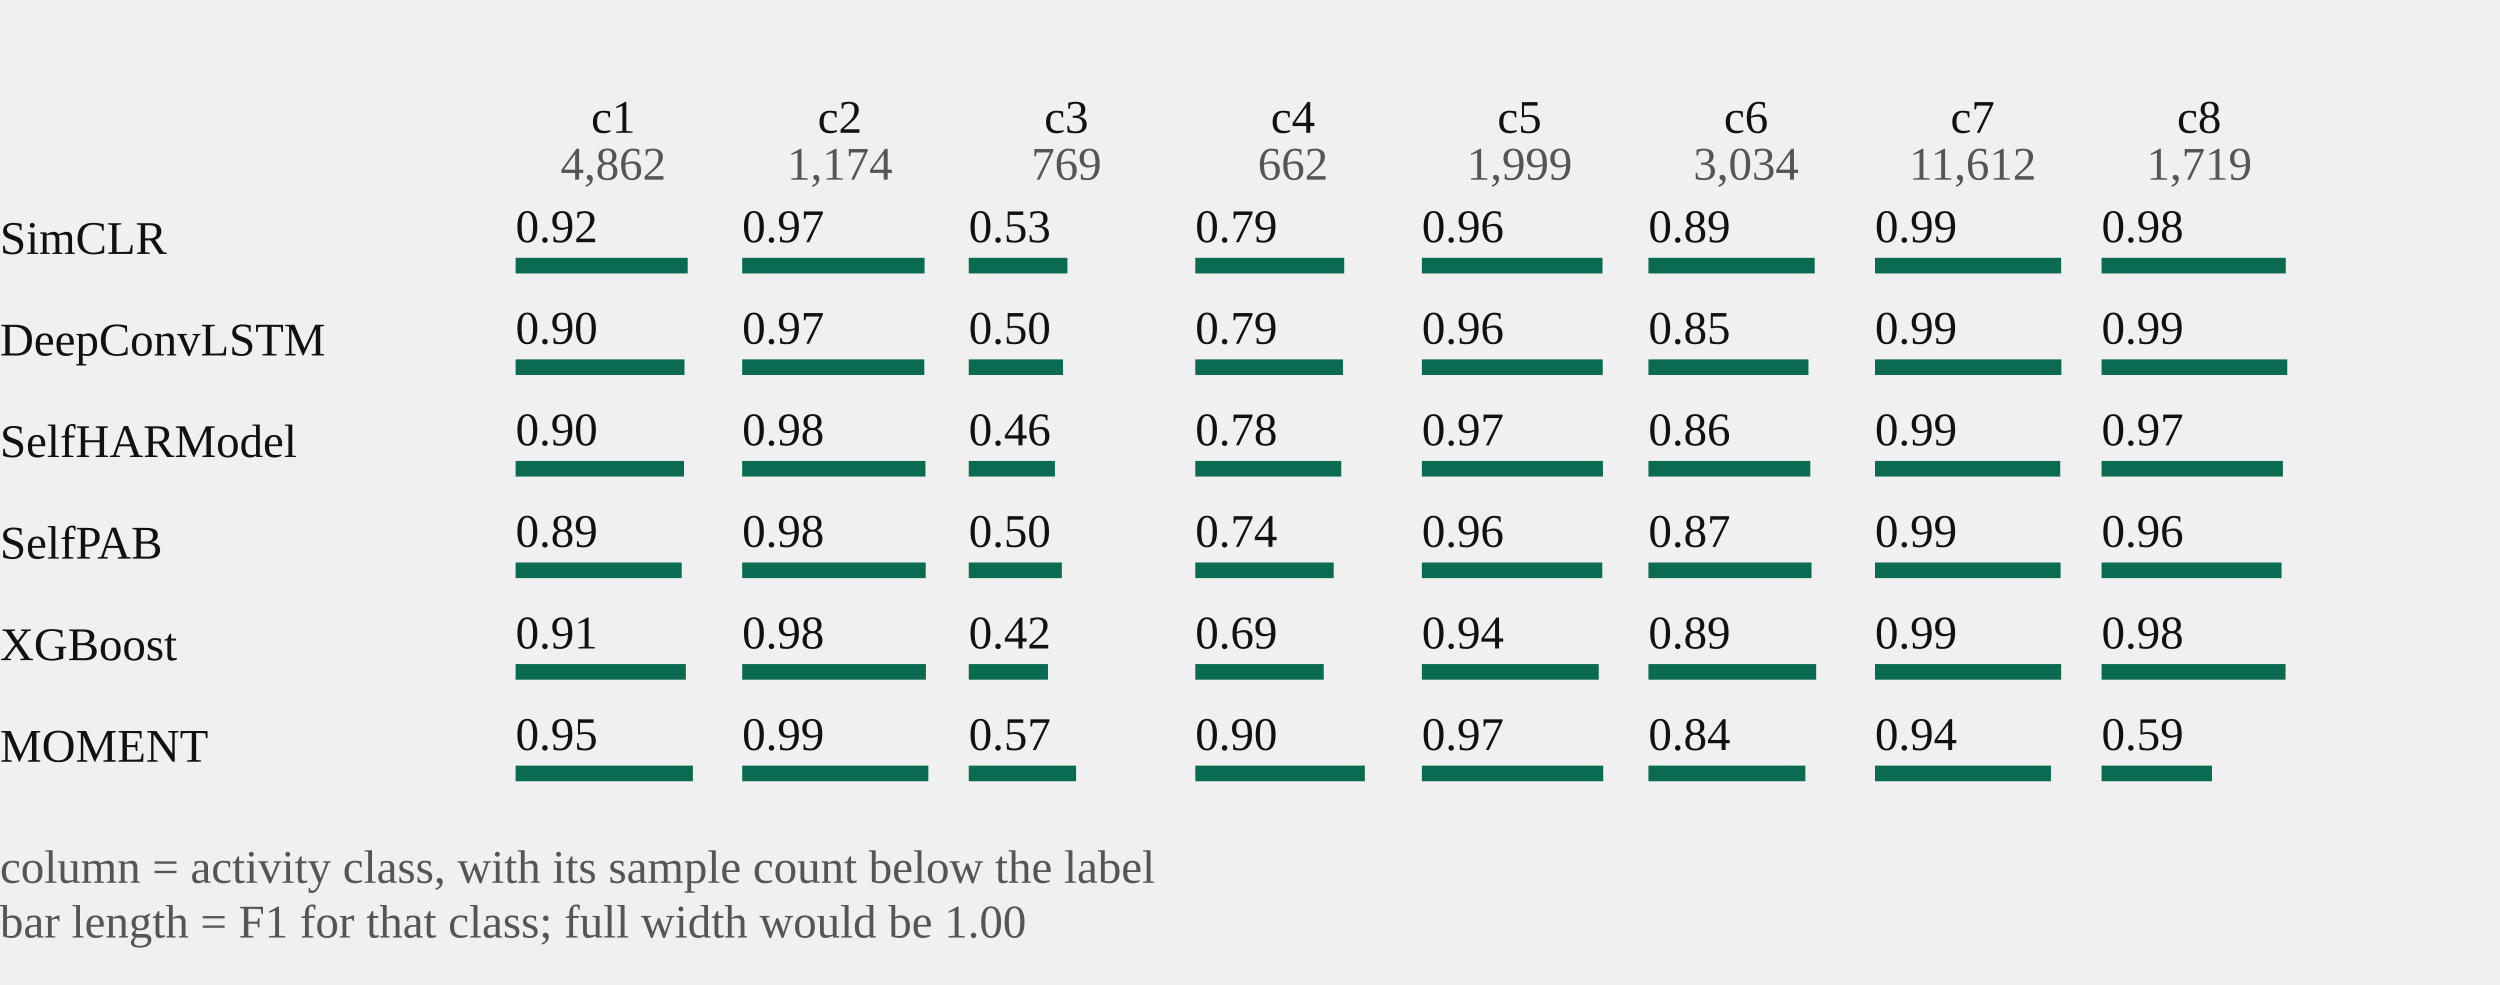
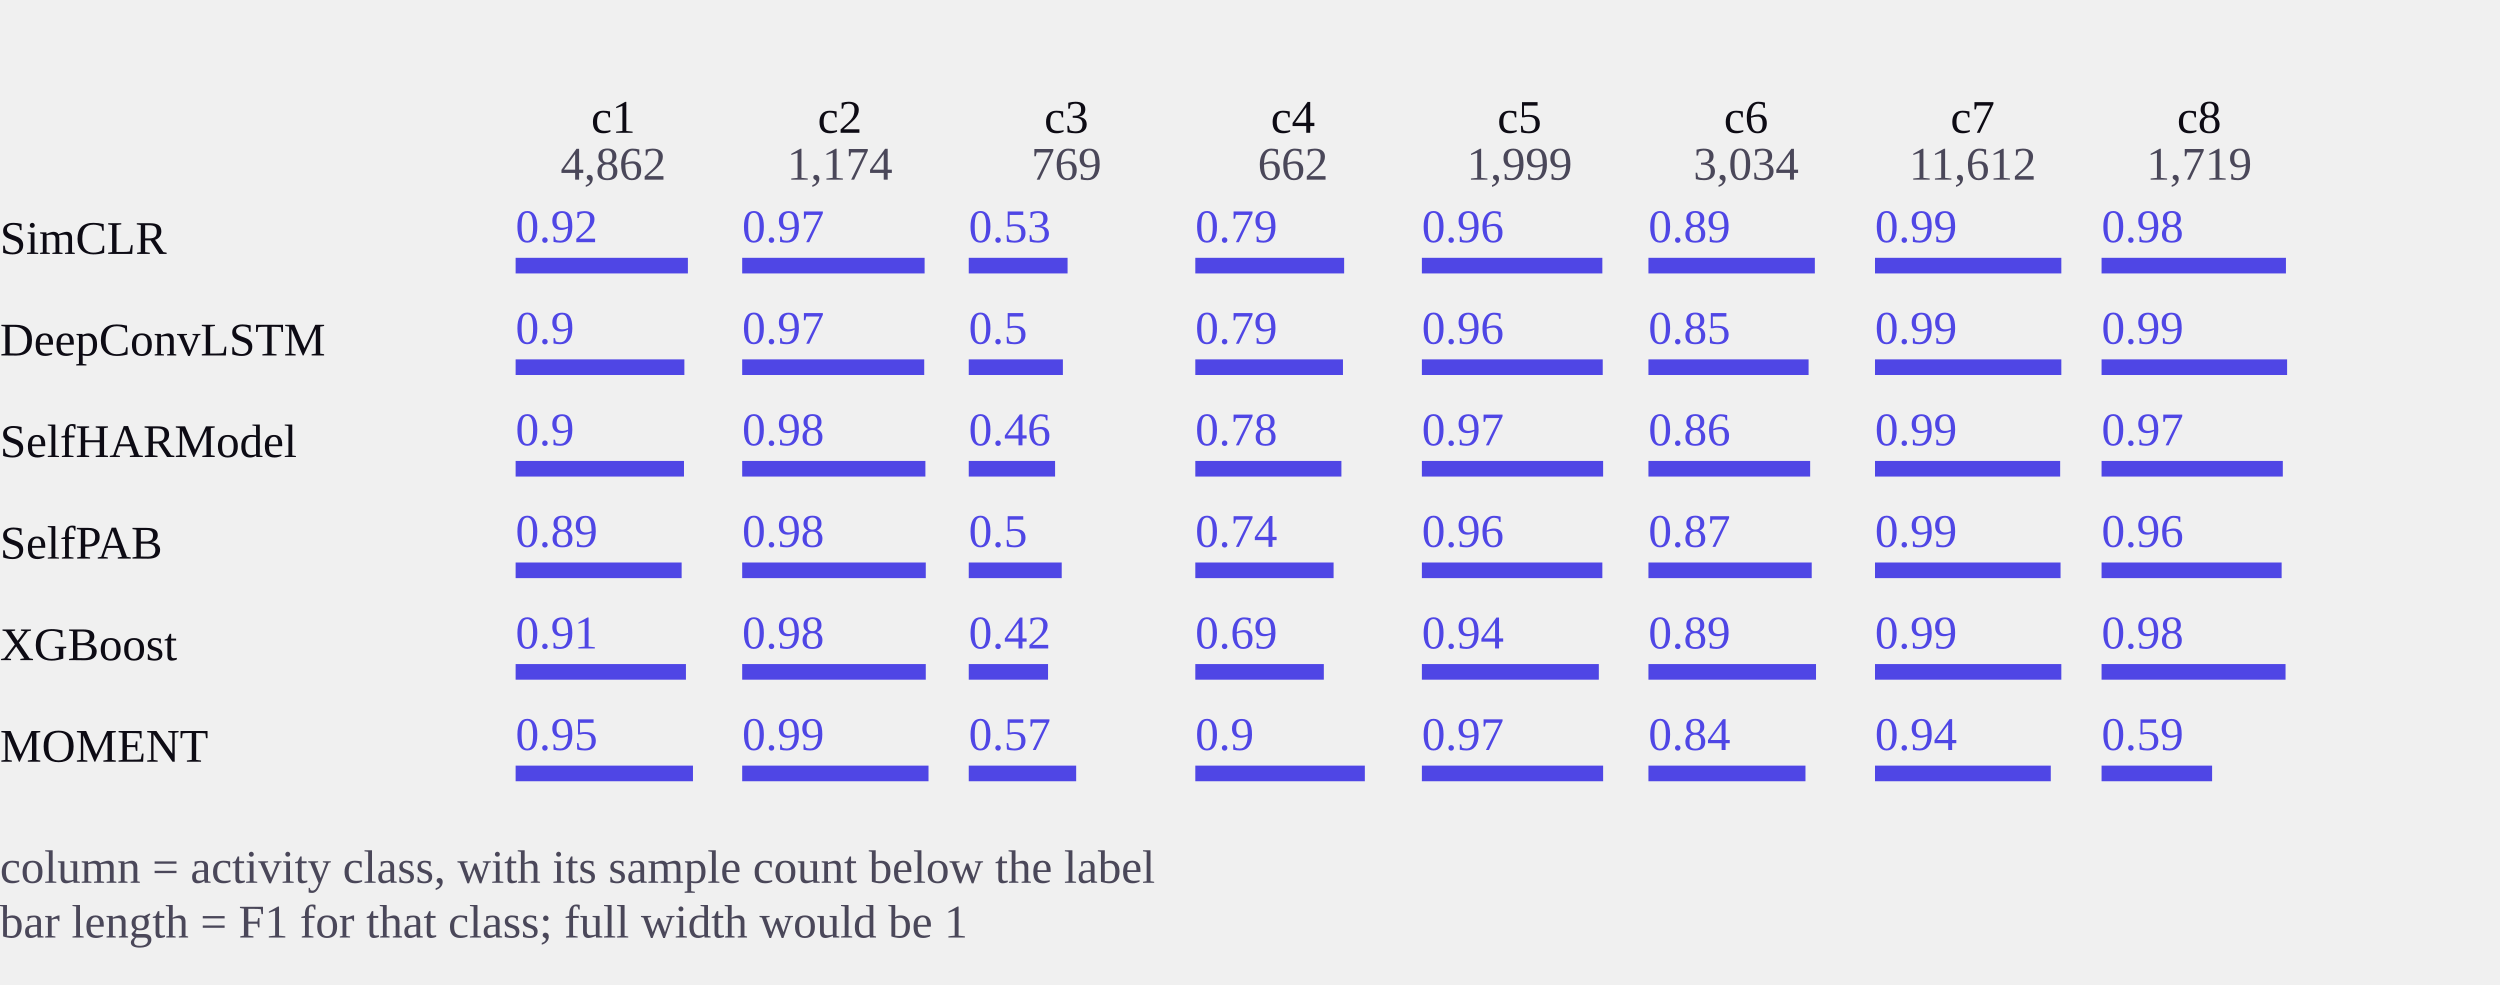
<svg xmlns="http://www.w3.org/2000/svg" viewBox="0 0 640 252" role="img" aria-labelledby="t-fig-perclass d-fig-perclass" preserveAspectRatio="xMidYMid meet">
-   <style>svg{--ink:#111;--muted:#52524C;--line:#E4E4DE;--accent:#0B6B52;--mono:ui-monospace,SFMono-Regular,Menlo,Consolas,monospace;--sans:system-ui,-apple-system,'Segoe UI',Roboto,Arial,sans-serif}@media (prefers-color-scheme:dark){svg{--ink:#F4F4F0;--muted:#ADADA5;--line:#34342F;--accent:#5FBFA0}}.lbl{font:11px var(--mono,monospace);fill:var(--muted,#555)}.lbl-i{font:11px var(--mono,monospace);fill:var(--ink,#111)}.ttl{font:12px var(--sans,sans-serif);fill:var(--ink,#111)}.axis{stroke:var(--line,#ddd);stroke-width:1}.rule{stroke:var(--ink,#111);stroke-width:1;stroke-dasharray:3 3}.bar{fill:var(--accent,#0B6B52)}.bar-2{fill:var(--muted,#555)}.ser{fill:none;stroke:var(--accent,#0B6B52);stroke-width:2}.ser-2{fill:none;stroke:var(--muted,#555);stroke-width:1.5;stroke-dasharray:5 3}.dot{fill:var(--accent,#0B6B52)}.dot-2{fill:var(--muted,#555)}.cell{fill:var(--accent,#0B6B52)}.cv{font:9.5px var(--mono,monospace);fill:var(--ink,#111)}.cv.hi{fill:#fff}</style>
-   <text x="157.0" y="34.0" class="lbl-i" text-anchor="middle">c1</text>
-   <text x="157.0" y="46.0" class="lbl" text-anchor="middle">4,862</text>
-   <text x="215.0" y="34.0" class="lbl-i" text-anchor="middle">c2</text>
-   <text x="215.0" y="46.0" class="lbl" text-anchor="middle">1,174</text>
-   <text x="273.0" y="34.0" class="lbl-i" text-anchor="middle">c3</text>
-   <text x="273.0" y="46.0" class="lbl" text-anchor="middle">769</text>
-   <text x="331.0" y="34.0" class="lbl-i" text-anchor="middle">c4</text>
-   <text x="331.0" y="46.0" class="lbl" text-anchor="middle">662</text>
-   <text x="389.0" y="34.0" class="lbl-i" text-anchor="middle">c5</text>
-   <text x="389.0" y="46.0" class="lbl" text-anchor="middle">1,999</text>
-   <text x="447.0" y="34.0" class="lbl-i" text-anchor="middle">c6</text>
-   <text x="447.0" y="46.0" class="lbl" text-anchor="middle">3,034</text>
-   <text x="505.0" y="34.0" class="lbl-i" text-anchor="middle">c7</text>
-   <text x="505.0" y="46.0" class="lbl" text-anchor="middle">11,612</text>
-   <text x="563.0" y="34.0" class="lbl-i" text-anchor="middle">c8</text>
-   <text x="563.0" y="46.0" class="lbl" text-anchor="middle">1,719</text>
-   <text x="0.0" y="65.0" class="lbl-i" text-anchor="start">SimCLR</text>
-   <rect x="132.0" y="66.0" width="44.05" height="4.00" class="bar" />
-   <text x="132.0" y="62.0" class="lbl-i" text-anchor="start">0.92</text>
-   <rect x="190.0" y="66.0" width="46.69" height="4.00" class="bar" />
-   <text x="190.0" y="62.0" class="lbl-i" text-anchor="start">0.97</text>
-   <rect x="248.0" y="66.0" width="25.26" height="4.00" class="bar" />
-   <text x="248.0" y="62.0" class="lbl-i" text-anchor="start">0.53</text>
-   <rect x="306.0" y="66.0" width="38.12" height="4.00" class="bar" />
-   <text x="306.0" y="62.0" class="lbl-i" text-anchor="start">0.79</text>
-   <rect x="364.0" y="66.0" width="46.24" height="4.00" class="bar" />
-   <text x="364.0" y="62.0" class="lbl-i" text-anchor="start">0.96</text>
-   <rect x="422.0" y="66.0" width="42.56" height="4.00" class="bar" />
-   <text x="422.0" y="62.0" class="lbl-i" text-anchor="start">0.89</text>
-   <rect x="480.0" y="66.0" width="47.65" height="4.00" class="bar" />
-   <text x="480.0" y="62.0" class="lbl-i" text-anchor="start">0.99</text>
-   <rect x="538.0" y="66.0" width="47.16" height="4.00" class="bar" />
-   <text x="538.0" y="62.0" class="lbl-i" text-anchor="start">0.98</text>
-   <text x="0.0" y="91.0" class="lbl-i" text-anchor="start">DeepConvLSTM</text>
-   <rect x="132.0" y="92.0" width="43.23" height="4.00" class="bar" />
-   <text x="132.0" y="88.0" class="lbl-i" text-anchor="start">0.90</text>
-   <rect x="190.0" y="92.0" width="46.62" height="4.00" class="bar" />
-   <text x="190.0" y="88.0" class="lbl-i" text-anchor="start">0.97</text>
-   <rect x="248.0" y="92.0" width="24.13" height="4.00" class="bar" />
-   <text x="248.0" y="88.0" class="lbl-i" text-anchor="start">0.50</text>
-   <rect x="306.0" y="92.0" width="37.80" height="4.00" class="bar" />
-   <text x="306.0" y="88.0" class="lbl-i" text-anchor="start">0.79</text>
-   <rect x="364.0" y="92.0" width="46.30" height="4.00" class="bar" />
-   <text x="364.0" y="88.0" class="lbl-i" text-anchor="start">0.96</text>
-   <rect x="422.0" y="92.0" width="40.96" height="4.00" class="bar" />
-   <text x="422.0" y="88.0" class="lbl-i" text-anchor="start">0.85</text>
-   <rect x="480.0" y="92.0" width="47.71" height="4.00" class="bar" />
-   <text x="480.0" y="88.0" class="lbl-i" text-anchor="start">0.99</text>
-   <rect x="538.0" y="92.0" width="47.54" height="4.00" class="bar" />
-   <text x="538.0" y="88.0" class="lbl-i" text-anchor="start">0.99</text>
-   <text x="0.0" y="117.0" class="lbl-i" text-anchor="start">SelfHARModel</text>
-   <rect x="132.0" y="118.0" width="43.11" height="4.00" class="bar" />
-   <text x="132.0" y="114.0" class="lbl-i" text-anchor="start">0.90</text>
-   <rect x="190.0" y="118.0" width="46.92" height="4.00" class="bar" />
-   <text x="190.0" y="114.0" class="lbl-i" text-anchor="start">0.98</text>
-   <rect x="248.0" y="118.0" width="22.06" height="4.00" class="bar" />
-   <text x="248.0" y="114.0" class="lbl-i" text-anchor="start">0.46</text>
-   <rect x="306.0" y="118.0" width="37.36" height="4.00" class="bar" />
-   <text x="306.0" y="114.0" class="lbl-i" text-anchor="start">0.78</text>
-   <rect x="364.0" y="118.0" width="46.35" height="4.00" class="bar" />
-   <text x="364.0" y="114.0" class="lbl-i" text-anchor="start">0.97</text>
-   <rect x="422.0" y="118.0" width="41.44" height="4.00" class="bar" />
-   <text x="422.0" y="114.0" class="lbl-i" text-anchor="start">0.86</text>
-   <rect x="480.0" y="118.0" width="47.42" height="4.00" class="bar" />
-   <text x="480.0" y="114.0" class="lbl-i" text-anchor="start">0.99</text>
-   <rect x="538.0" y="118.0" width="46.42" height="4.00" class="bar" />
-   <text x="538.0" y="114.0" class="lbl-i" text-anchor="start">0.97</text>
-   <text x="0.0" y="143.0" class="lbl-i" text-anchor="start">SelfPAB</text>
-   <rect x="132.0" y="144.0" width="42.52" height="4.00" class="bar" />
-   <text x="132.0" y="140.0" class="lbl-i" text-anchor="start">0.89</text>
-   <rect x="190.0" y="144.0" width="46.98" height="4.00" class="bar" />
-   <text x="190.0" y="140.0" class="lbl-i" text-anchor="start">0.98</text>
-   <rect x="248.0" y="144.0" width="23.83" height="4.00" class="bar" />
-   <text x="248.0" y="140.0" class="lbl-i" text-anchor="start">0.50</text>
-   <rect x="306.0" y="144.0" width="35.43" height="4.00" class="bar" />
-   <text x="306.0" y="140.0" class="lbl-i" text-anchor="start">0.74</text>
-   <rect x="364.0" y="144.0" width="46.18" height="4.00" class="bar" />
-   <text x="364.0" y="140.0" class="lbl-i" text-anchor="start">0.96</text>
-   <rect x="422.0" y="144.0" width="41.75" height="4.00" class="bar" />
-   <text x="422.0" y="140.0" class="lbl-i" text-anchor="start">0.87</text>
-   <rect x="480.0" y="144.0" width="47.51" height="4.00" class="bar" />
-   <text x="480.0" y="140.0" class="lbl-i" text-anchor="start">0.99</text>
-   <rect x="538.0" y="144.0" width="46.08" height="4.00" class="bar" />
-   <text x="538.0" y="140.0" class="lbl-i" text-anchor="start">0.96</text>
-   <text x="0.0" y="169.0" class="lbl-i" text-anchor="start">XGBoost</text>
-   <rect x="132.0" y="170.0" width="43.58" height="4.00" class="bar" />
-   <text x="132.0" y="166.0" class="lbl-i" text-anchor="start">0.91</text>
-   <rect x="190.0" y="170.0" width="47.03" height="4.00" class="bar" />
-   <text x="190.0" y="166.0" class="lbl-i" text-anchor="start">0.98</text>
-   <rect x="248.0" y="170.0" width="20.28" height="4.00" class="bar" />
-   <text x="248.0" y="166.0" class="lbl-i" text-anchor="start">0.42</text>
-   <rect x="306.0" y="170.0" width="32.88" height="4.00" class="bar" />
-   <text x="306.0" y="166.0" class="lbl-i" text-anchor="start">0.69</text>
-   <rect x="364.0" y="170.0" width="45.28" height="4.00" class="bar" />
-   <text x="364.0" y="166.0" class="lbl-i" text-anchor="start">0.94</text>
-   <rect x="422.0" y="170.0" width="42.94" height="4.00" class="bar" />
-   <text x="422.0" y="166.0" class="lbl-i" text-anchor="start">0.89</text>
-   <rect x="480.0" y="170.0" width="47.66" height="4.00" class="bar" />
-   <text x="480.0" y="166.0" class="lbl-i" text-anchor="start">0.99</text>
-   <rect x="538.0" y="170.0" width="47.10" height="4.00" class="bar" />
-   <text x="538.0" y="166.0" class="lbl-i" text-anchor="start">0.98</text>
-   <text x="0.0" y="195.0" class="lbl-i" text-anchor="start">MOMENT</text>
-   <rect x="132.0" y="196.0" width="45.38" height="4.00" class="bar" />
-   <text x="132.0" y="192.0" class="lbl-i" text-anchor="start">0.95</text>
-   <rect x="190.0" y="196.0" width="47.65" height="4.00" class="bar" />
-   <text x="190.0" y="192.0" class="lbl-i" text-anchor="start">0.99</text>
-   <rect x="248.0" y="196.0" width="27.48" height="4.00" class="bar" />
-   <text x="248.0" y="192.0" class="lbl-i" text-anchor="start">0.57</text>
-   <rect x="306.0" y="196.0" width="43.40" height="4.00" class="bar" />
-   <text x="306.0" y="192.0" class="lbl-i" text-anchor="start">0.90</text>
-   <rect x="364.0" y="196.0" width="46.42" height="4.00" class="bar" />
-   <text x="364.0" y="192.0" class="lbl-i" text-anchor="start">0.97</text>
-   <rect x="422.0" y="196.0" width="40.17" height="4.00" class="bar" />
-   <text x="422.0" y="192.0" class="lbl-i" text-anchor="start">0.84</text>
-   <rect x="480.0" y="196.0" width="45.04" height="4.00" class="bar" />
-   <text x="480.0" y="192.0" class="lbl-i" text-anchor="start">0.94</text>
-   <rect x="538.0" y="196.0" width="28.27" height="4.00" class="bar" />
-   <text x="538.0" y="192.0" class="lbl-i" text-anchor="start">0.59</text>
-   <text x="0.0" y="226.0" class="lbl" text-anchor="start">column = activity class, with its sample count below the label</text>
-   <text x="0.0" y="240.0" class="lbl" text-anchor="start">bar length = F1 for that class; full width would be 1.00</text>
+   <style>svg{--ink:#0D0B14;--ink2:#4A4759;--muted:#7B7890;--line:#E4E2EE;--c1:#4F46E5;--c2:#E8590C;--c3:#0E9384;--mono:ui-monospace,SFMono-Regular,Menlo,Consolas,monospace}@media (prefers-color-scheme:dark){svg{--ink:#F5F4FA;--ink2:#BFBCD0;--muted:#8A87A0;--line:#26233A;--c1:#8079F0;--c2:#DD5F24;--c3:#0F8B73}}.lbl{font:11px var(--mono,monospace);fill:var(--ink2,#4A4759)}.lbl-i{font:11px var(--mono,monospace);fill:var(--ink,#0D0B14)}.ttl{font:12px var(--sans,sans-serif);fill:var(--ink,#111)}.axis{stroke:var(--line,#E4E2EE);stroke-width:1}.rule{stroke:var(--muted,#7B7890);stroke-width:1;stroke-dasharray:3 3}.bar{fill:var(--c1,#4F46E5)}.bar-2{fill:var(--c3,#0E9384)}.ser{fill:none;stroke:var(--c1,#4F46E5);stroke-width:2}.ser-2{fill:none;stroke:var(--c2,#E8590C);stroke-width:1.5;stroke-dasharray:5 3}.dot{fill:var(--c1,#4F46E5)}.dot-2{fill:var(--ink2,#4A4759)}.cell{fill:var(--c1,#4F46E5)}.cv{font:9.5px var(--mono,monospace);fill:var(--ink,#111)}.cv.hi{fill:#fff}</style>
+   <text x="157" y="34" class="lbl-i" text-anchor="middle">c1</text>
+   <text x="157" y="46" class="lbl" text-anchor="middle">4,862</text>
+   <text x="215" y="34" class="lbl-i" text-anchor="middle">c2</text>
+   <text x="215" y="46" class="lbl" text-anchor="middle">1,174</text>
+   <text x="273" y="34" class="lbl-i" text-anchor="middle">c3</text>
+   <text x="273" y="46" class="lbl" text-anchor="middle">769</text>
+   <text x="331" y="34" class="lbl-i" text-anchor="middle">c4</text>
+   <text x="331" y="46" class="lbl" text-anchor="middle">662</text>
+   <text x="389" y="34" class="lbl-i" text-anchor="middle">c5</text>
+   <text x="389" y="46" class="lbl" text-anchor="middle">1,999</text>
+   <text x="447" y="34" class="lbl-i" text-anchor="middle">c6</text>
+   <text x="447" y="46" class="lbl" text-anchor="middle">3,034</text>
+   <text x="505" y="34" class="lbl-i" text-anchor="middle">c7</text>
+   <text x="505" y="46" class="lbl" text-anchor="middle">11,612</text>
+   <text x="563" y="34" class="lbl-i" text-anchor="middle">c8</text>
+   <text x="563" y="46" class="lbl" text-anchor="middle">1,719</text>
+   <g class="bar">
+     <text x="0" y="65" class="lbl-i" text-anchor="start">SimCLR</text>
+     <rect x="132" y="66" width="44.1" height="4" />
+     <text x="132" y="62">0.92</text>
+     <rect x="190" y="66" width="46.7" height="4" />
+     <text x="190" y="62">0.97</text>
+     <rect x="248" y="66" width="25.3" height="4" />
+     <text x="248" y="62">0.53</text>
+     <rect x="306" y="66" width="38.1" height="4" />
+     <text x="306" y="62">0.79</text>
+     <rect x="364" y="66" width="46.2" height="4" />
+     <text x="364" y="62">0.96</text>
+     <rect x="422" y="66" width="42.6" height="4" />
+     <text x="422" y="62">0.89</text>
+     <rect x="480" y="66" width="47.7" height="4" />
+     <text x="480" y="62">0.99</text>
+     <rect x="538" y="66" width="47.2" height="4" />
+     <text x="538" y="62">0.98</text>
+     <text x="0" y="91" class="lbl-i" text-anchor="start">DeepConvLSTM</text>
+     <rect x="132" y="92" width="43.2" height="4" />
+     <text x="132" y="88">0.9</text>
+     <rect x="190" y="92" width="46.6" height="4" />
+     <text x="190" y="88">0.97</text>
+     <rect x="248" y="92" width="24.1" height="4" />
+     <text x="248" y="88">0.5</text>
+     <rect x="306" y="92" width="37.8" height="4" />
+     <text x="306" y="88">0.79</text>
+     <rect x="364" y="92" width="46.3" height="4" />
+     <text x="364" y="88">0.96</text>
+     <rect x="422" y="92" width="41" height="4" />
+     <text x="422" y="88">0.85</text>
+     <rect x="480" y="92" width="47.7" height="4" />
+     <text x="480" y="88">0.99</text>
+     <rect x="538" y="92" width="47.5" height="4" />
+     <text x="538" y="88">0.99</text>
+     <text x="0" y="117" class="lbl-i" text-anchor="start">SelfHARModel</text>
+     <rect x="132" y="118" width="43.1" height="4" />
+     <text x="132" y="114">0.9</text>
+     <rect x="190" y="118" width="46.9" height="4" />
+     <text x="190" y="114">0.98</text>
+     <rect x="248" y="118" width="22.1" height="4" />
+     <text x="248" y="114">0.46</text>
+     <rect x="306" y="118" width="37.4" height="4" />
+     <text x="306" y="114">0.78</text>
+     <rect x="364" y="118" width="46.4" height="4" />
+     <text x="364" y="114">0.97</text>
+     <rect x="422" y="118" width="41.4" height="4" />
+     <text x="422" y="114">0.86</text>
+     <rect x="480" y="118" width="47.4" height="4" />
+     <text x="480" y="114">0.99</text>
+     <rect x="538" y="118" width="46.4" height="4" />
+     <text x="538" y="114">0.97</text>
+     <text x="0" y="143" class="lbl-i" text-anchor="start">SelfPAB</text>
+     <rect x="132" y="144" width="42.5" height="4" />
+     <text x="132" y="140">0.89</text>
+     <rect x="190" y="144" width="47" height="4" />
+     <text x="190" y="140">0.98</text>
+     <rect x="248" y="144" width="23.8" height="4" />
+     <text x="248" y="140">0.5</text>
+     <rect x="306" y="144" width="35.4" height="4" />
+     <text x="306" y="140">0.74</text>
+     <rect x="364" y="144" width="46.2" height="4" />
+     <text x="364" y="140">0.96</text>
+     <rect x="422" y="144" width="41.8" height="4" />
+     <text x="422" y="140">0.87</text>
+     <rect x="480" y="144" width="47.5" height="4" />
+     <text x="480" y="140">0.99</text>
+     <rect x="538" y="144" width="46.1" height="4" />
+     <text x="538" y="140">0.96</text>
+     <text x="0" y="169" class="lbl-i" text-anchor="start">XGBoost</text>
+     <rect x="132" y="170" width="43.6" height="4" />
+     <text x="132" y="166">0.91</text>
+     <rect x="190" y="170" width="47" height="4" />
+     <text x="190" y="166">0.98</text>
+     <rect x="248" y="170" width="20.3" height="4" />
+     <text x="248" y="166">0.42</text>
+     <rect x="306" y="170" width="32.9" height="4" />
+     <text x="306" y="166">0.69</text>
+     <rect x="364" y="170" width="45.3" height="4" />
+     <text x="364" y="166">0.94</text>
+     <rect x="422" y="170" width="42.9" height="4" />
+     <text x="422" y="166">0.89</text>
+     <rect x="480" y="170" width="47.7" height="4" />
+     <text x="480" y="166">0.99</text>
+     <rect x="538" y="170" width="47.1" height="4" />
+     <text x="538" y="166">0.98</text>
+     <text x="0" y="195" class="lbl-i" text-anchor="start">MOMENT</text>
+     <rect x="132" y="196" width="45.4" height="4" />
+     <text x="132" y="192">0.95</text>
+     <rect x="190" y="196" width="47.7" height="4" />
+     <text x="190" y="192">0.99</text>
+     <rect x="248" y="196" width="27.5" height="4" />
+     <text x="248" y="192">0.57</text>
+     <rect x="306" y="196" width="43.4" height="4" />
+     <text x="306" y="192">0.9</text>
+     <rect x="364" y="196" width="46.4" height="4" />
+     <text x="364" y="192">0.97</text>
+     <rect x="422" y="196" width="40.2" height="4" />
+     <text x="422" y="192">0.84</text>
+     <rect x="480" y="196" width="45" height="4" />
+     <text x="480" y="192">0.94</text>
+     <rect x="538" y="196" width="28.3" height="4" />
+     <text x="538" y="192">0.59</text>
+   </g>
+   <text x="0" y="226" class="lbl" text-anchor="start">column = activity class, with its sample count below the label</text>
+   <text x="0" y="240" class="lbl" text-anchor="start">bar length = F1 for that class; full width would be 1</text>
</svg>
